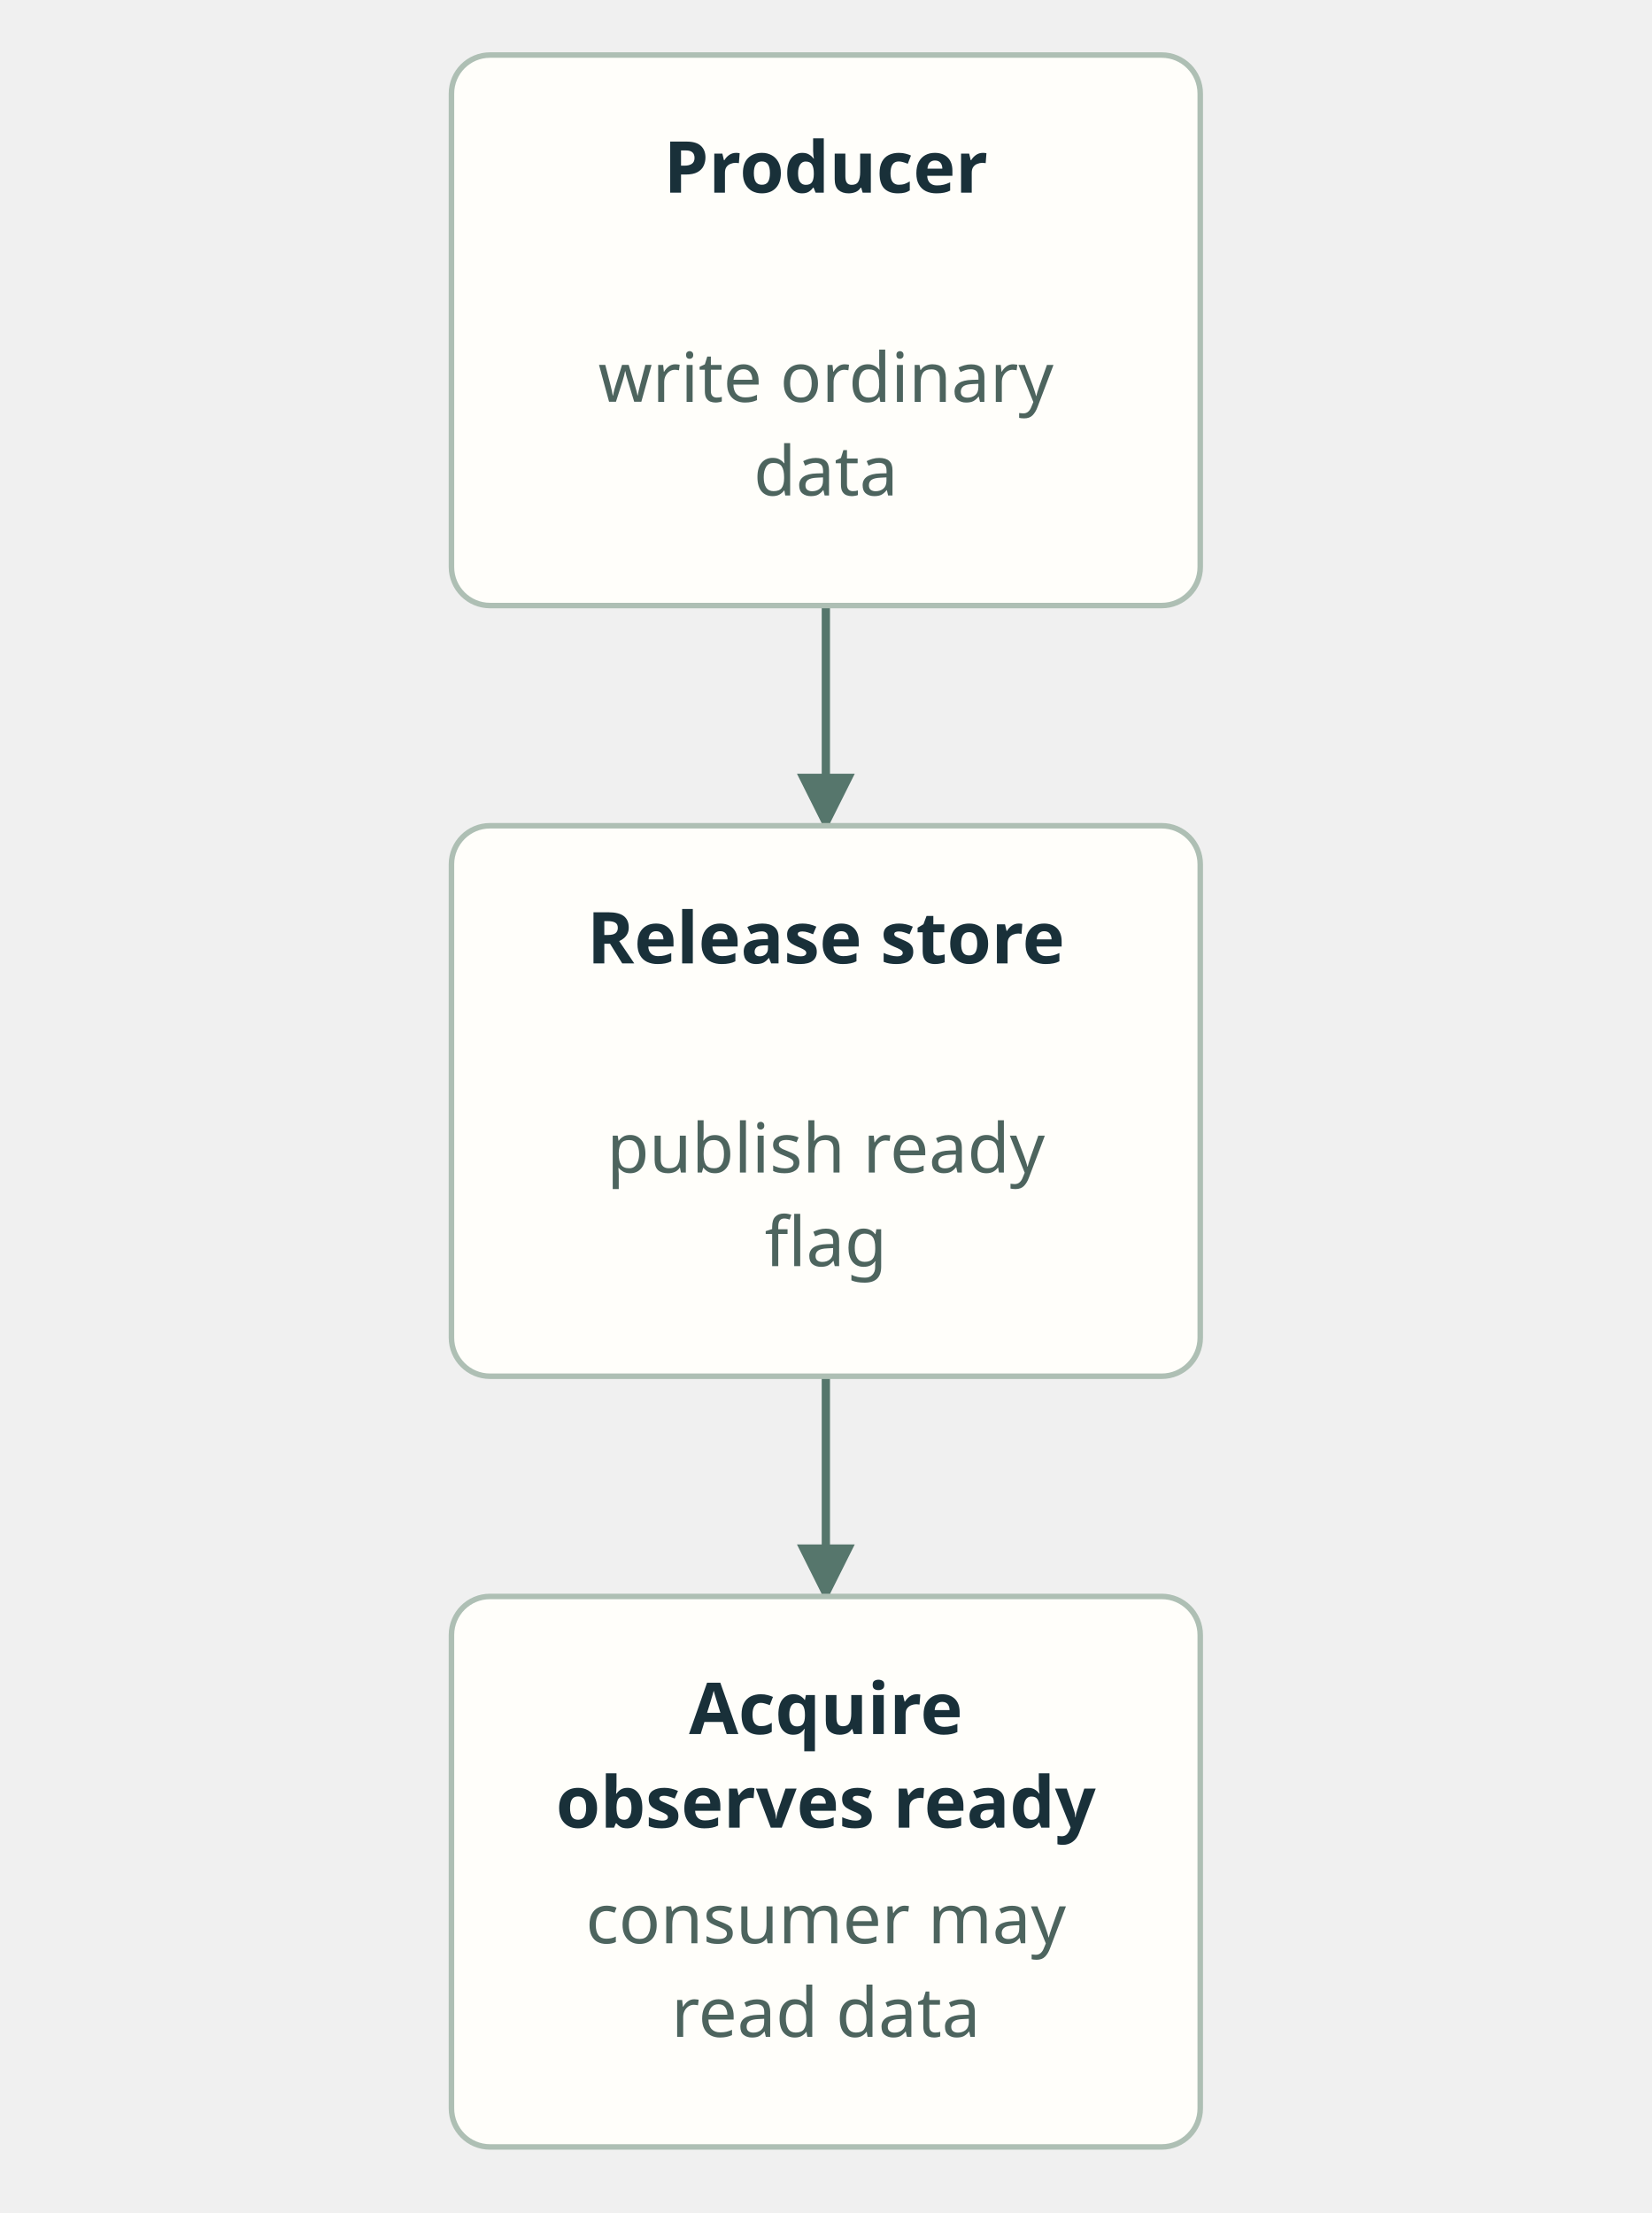
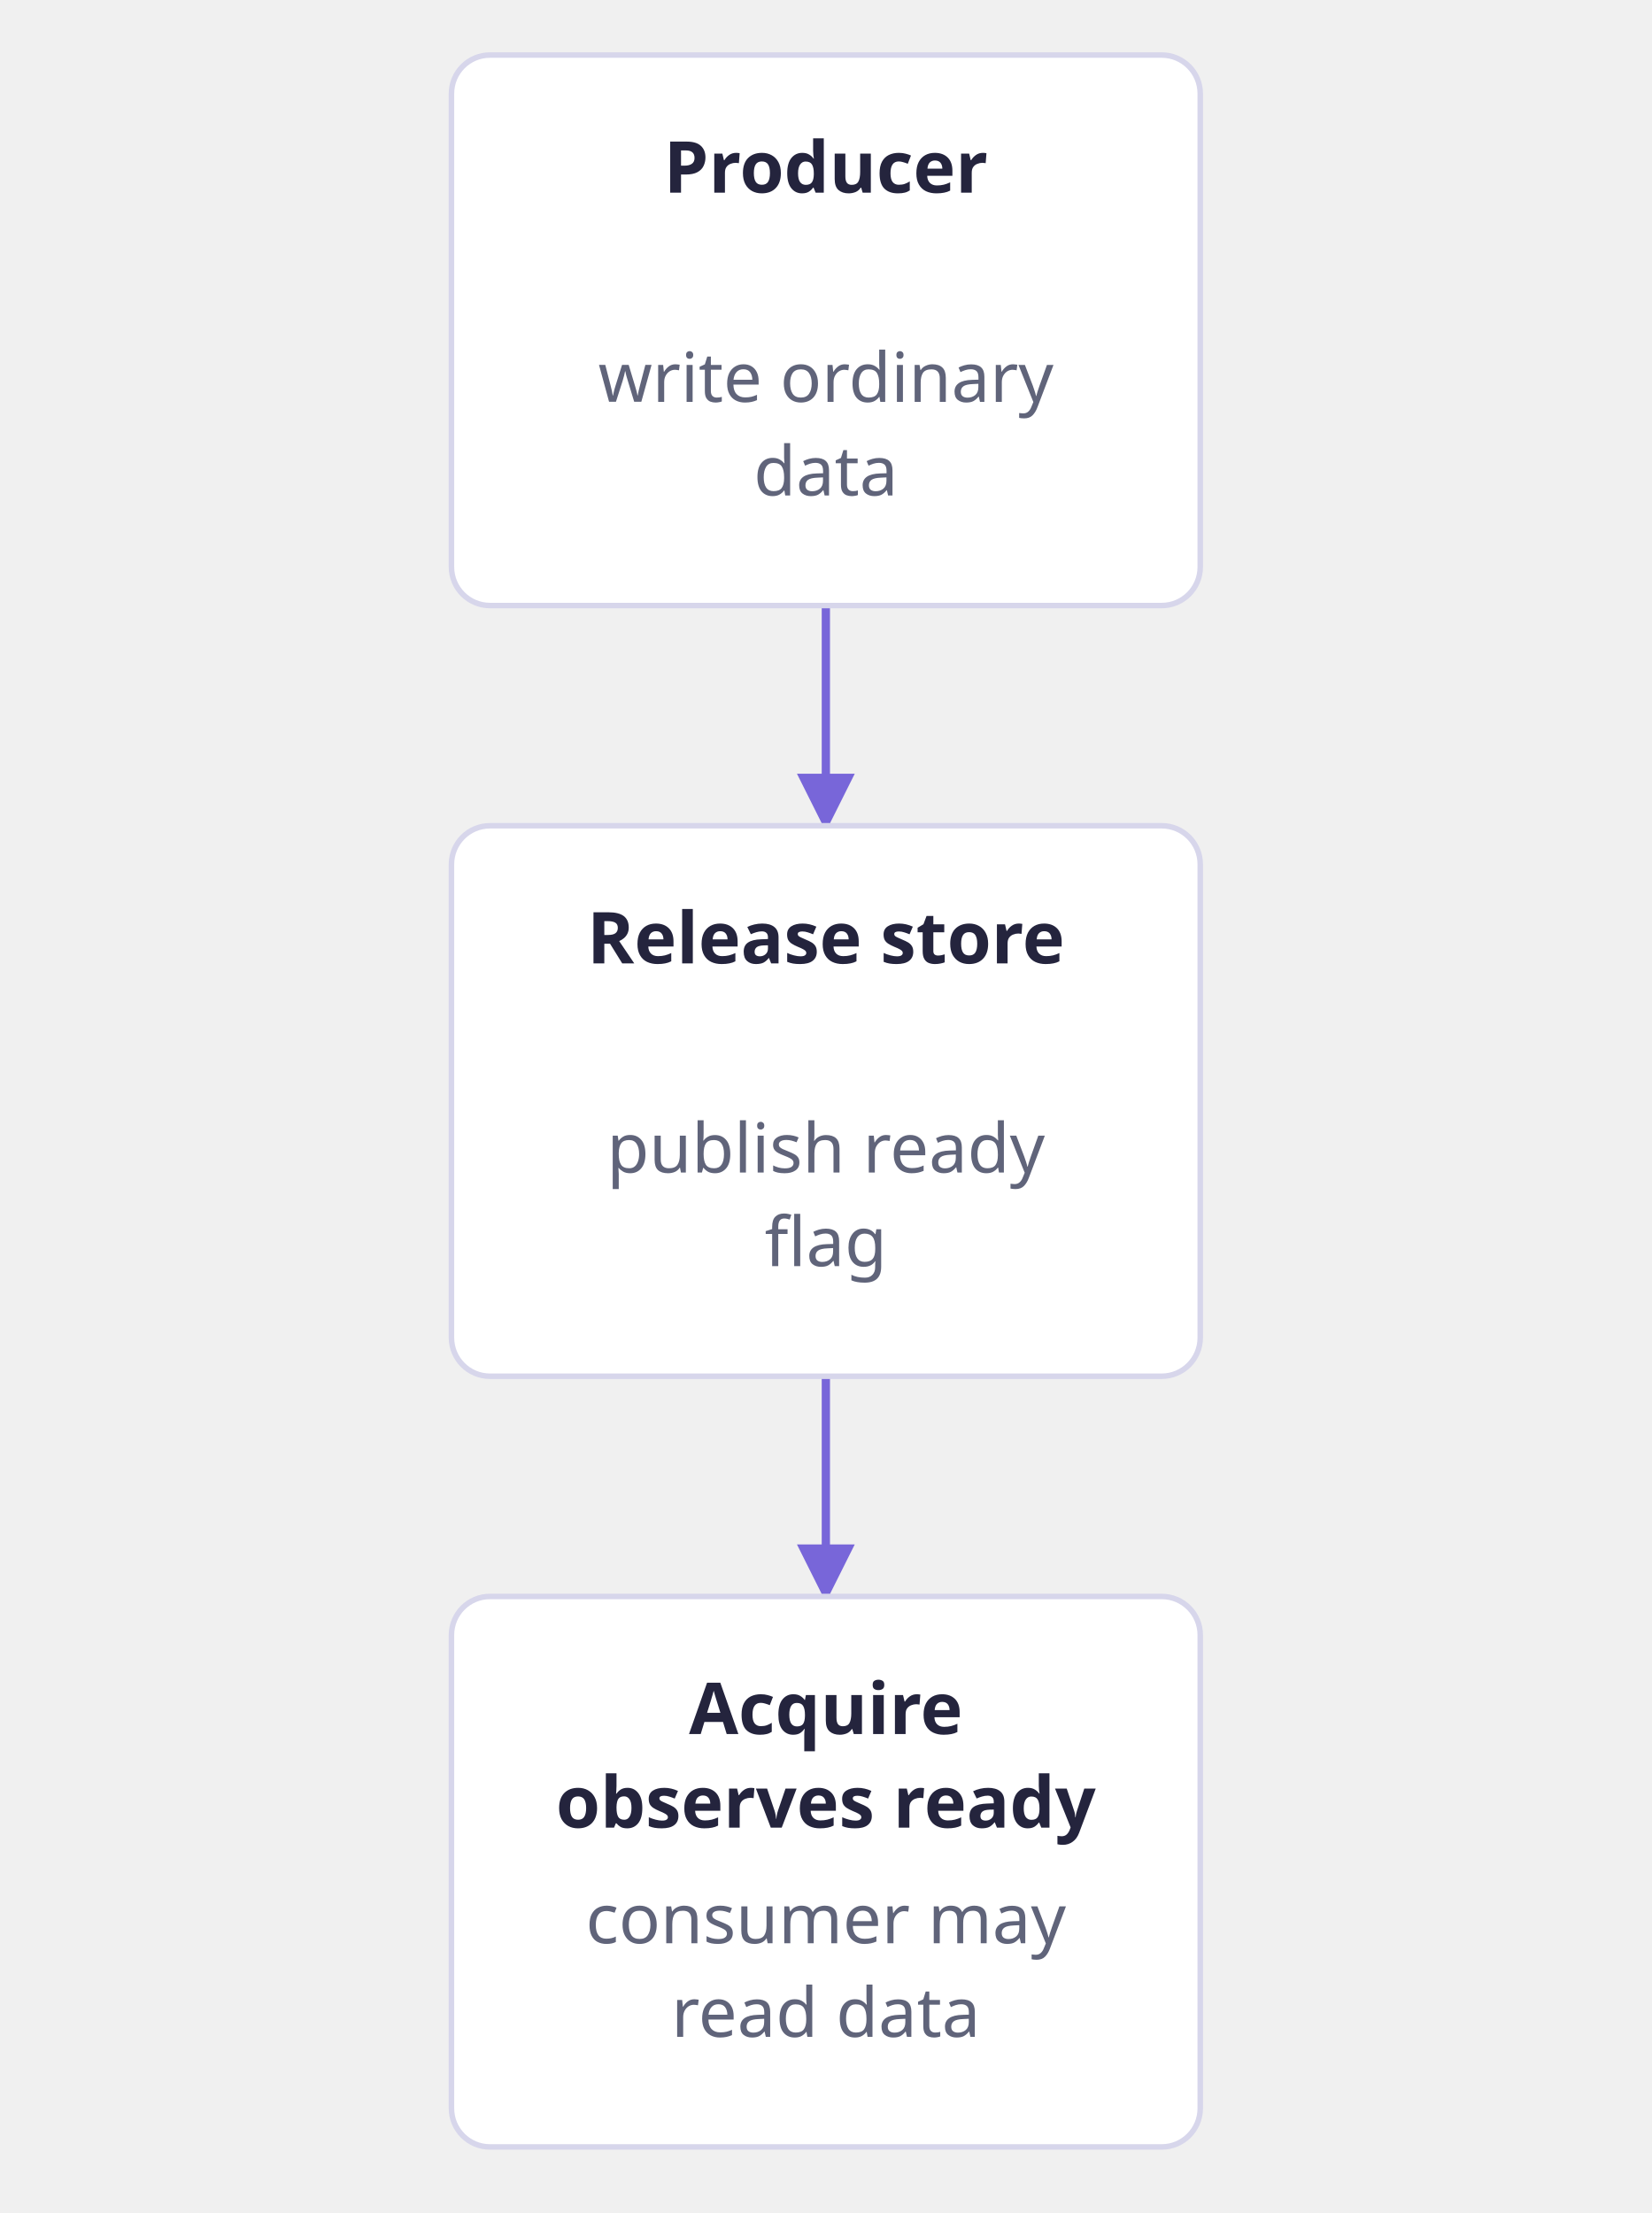
<svg xmlns="http://www.w3.org/2000/svg" class="concept-svg" viewBox="0 0 300 402" role="img" aria-labelledby="concept-release-acquire-data-title concept-release-acquire-data-desc">
  <defs>
    <marker id="concept-release-acquire-data-arrow" viewBox="0 0 10 10" refX="9" refY="5" markerWidth="7" markerHeight="7" orient="auto-start-reverse">
-       <path d="M 0 0 L 10 5 L 0 10 z" fill="#56766c" />
+       <path d="M 0 0 L 10 5 L 0 10 z" fill="#7866d9" />
    </marker>
  </defs>
-   <path d="M 150 110 L 150 150" stroke="#56766c" stroke-width="1.5" marker-end="url(#concept-release-acquire-data-arrow)" fill="none" />
-   <path d="M 150 250 L 150 290" stroke="#56766c" stroke-width="1.5" marker-end="url(#concept-release-acquire-data-arrow)" fill="none" />
+   <path d="M 150 110 L 150 150" stroke="#7866d9" stroke-width="1.5" marker-end="url(#concept-release-acquire-data-arrow)" fill="none" />
+   <path d="M 150 250 L 150 290" stroke="#7866d9" stroke-width="1.5" marker-end="url(#concept-release-acquire-data-arrow)" fill="none" />
  <g>
-     <rect x="82" y="10" width="136" height="100" rx="7" fill="#fffefa" stroke="#aebfb4" />
-     <text x="150" y="35" text-anchor="middle" fill="#193039" font-family="system-ui,sans-serif" font-size="13" font-weight="650">Producer</text>
-     <text x="150" y="73" text-anchor="middle" fill="#4d645e" font-family="system-ui,sans-serif" font-size="12.5">write ordinary</text>
-     <text x="150" y="90" text-anchor="middle" fill="#4d645e" font-family="system-ui,sans-serif" font-size="12.5">data</text>
+     <rect x="82" y="10" width="136" height="100" rx="7" fill="#ffffff" stroke="#d7d6eb" />
+     <text x="150" y="35" text-anchor="middle" fill="#24243d" font-family="system-ui,sans-serif" font-size="13" font-weight="650">Producer</text>
+     <text x="150" y="73" text-anchor="middle" fill="#60647a" font-family="system-ui,sans-serif" font-size="12.5">write ordinary</text>
+     <text x="150" y="90" text-anchor="middle" fill="#60647a" font-family="system-ui,sans-serif" font-size="12.5">data</text>
  </g>
  <g>
-     <rect x="82" y="150" width="136" height="100" rx="7" fill="#fffefa" stroke="#aebfb4" />
-     <text x="150" y="175" text-anchor="middle" fill="#193039" font-family="system-ui,sans-serif" font-size="13" font-weight="650">Release store</text>
-     <text x="150" y="213" text-anchor="middle" fill="#4d645e" font-family="system-ui,sans-serif" font-size="12.5">publish ready</text>
-     <text x="150" y="230" text-anchor="middle" fill="#4d645e" font-family="system-ui,sans-serif" font-size="12.5">flag</text>
+     <rect x="82" y="150" width="136" height="100" rx="7" fill="#ffffff" stroke="#d7d6eb" />
+     <text x="150" y="175" text-anchor="middle" fill="#24243d" font-family="system-ui,sans-serif" font-size="13" font-weight="650">Release store</text>
+     <text x="150" y="213" text-anchor="middle" fill="#60647a" font-family="system-ui,sans-serif" font-size="12.5">publish ready</text>
+     <text x="150" y="230" text-anchor="middle" fill="#60647a" font-family="system-ui,sans-serif" font-size="12.5">flag</text>
  </g>
  <g>
-     <rect x="82" y="290" width="136" height="100" rx="7" fill="#fffefa" stroke="#aebfb4" />
-     <text x="150" y="315" text-anchor="middle" fill="#193039" font-family="system-ui,sans-serif" font-size="13" font-weight="650">Acquire</text>
-     <text x="150" y="332" text-anchor="middle" fill="#193039" font-family="system-ui,sans-serif" font-size="13" font-weight="650">observes ready</text>
-     <text x="150" y="353" text-anchor="middle" fill="#4d645e" font-family="system-ui,sans-serif" font-size="12.5">consumer may</text>
-     <text x="150" y="370" text-anchor="middle" fill="#4d645e" font-family="system-ui,sans-serif" font-size="12.5">read data</text>
+     <rect x="82" y="290" width="136" height="100" rx="7" fill="#ffffff" stroke="#d7d6eb" />
+     <text x="150" y="315" text-anchor="middle" fill="#24243d" font-family="system-ui,sans-serif" font-size="13" font-weight="650">Acquire</text>
+     <text x="150" y="332" text-anchor="middle" fill="#24243d" font-family="system-ui,sans-serif" font-size="13" font-weight="650">observes ready</text>
+     <text x="150" y="353" text-anchor="middle" fill="#60647a" font-family="system-ui,sans-serif" font-size="12.5">consumer may</text>
+     <text x="150" y="370" text-anchor="middle" fill="#60647a" font-family="system-ui,sans-serif" font-size="12.5">read data</text>
  </g>
</svg>
